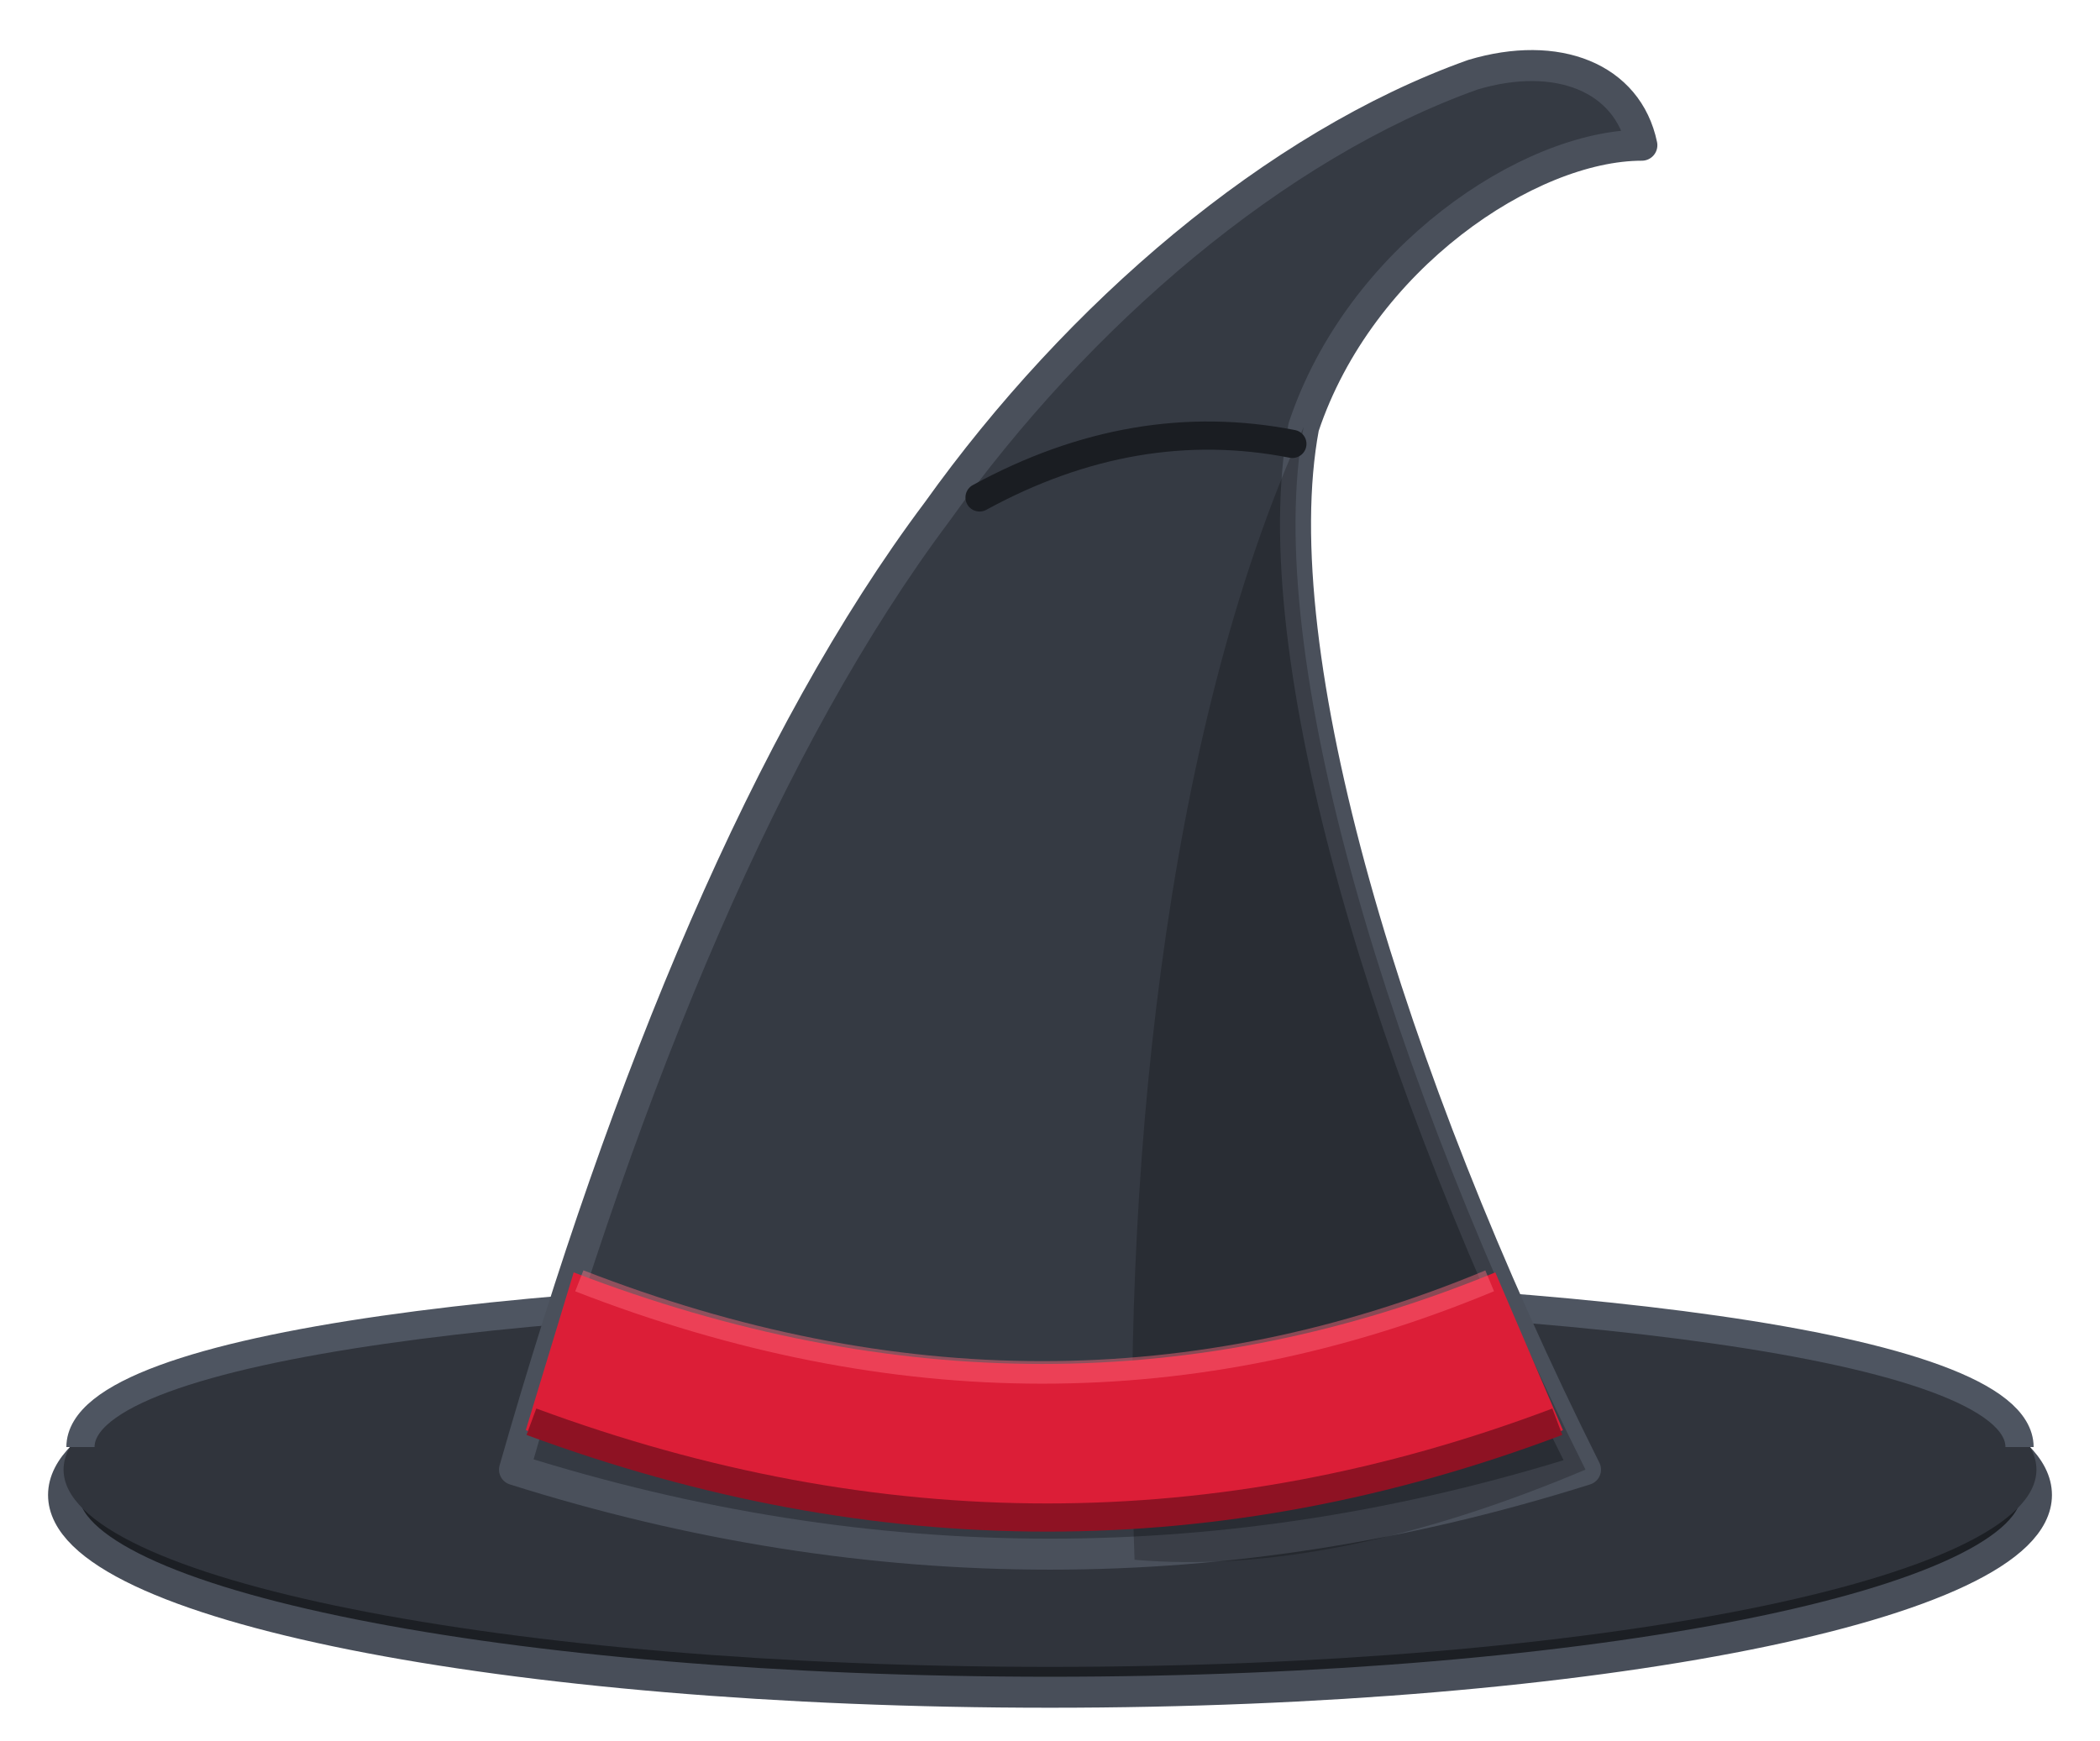
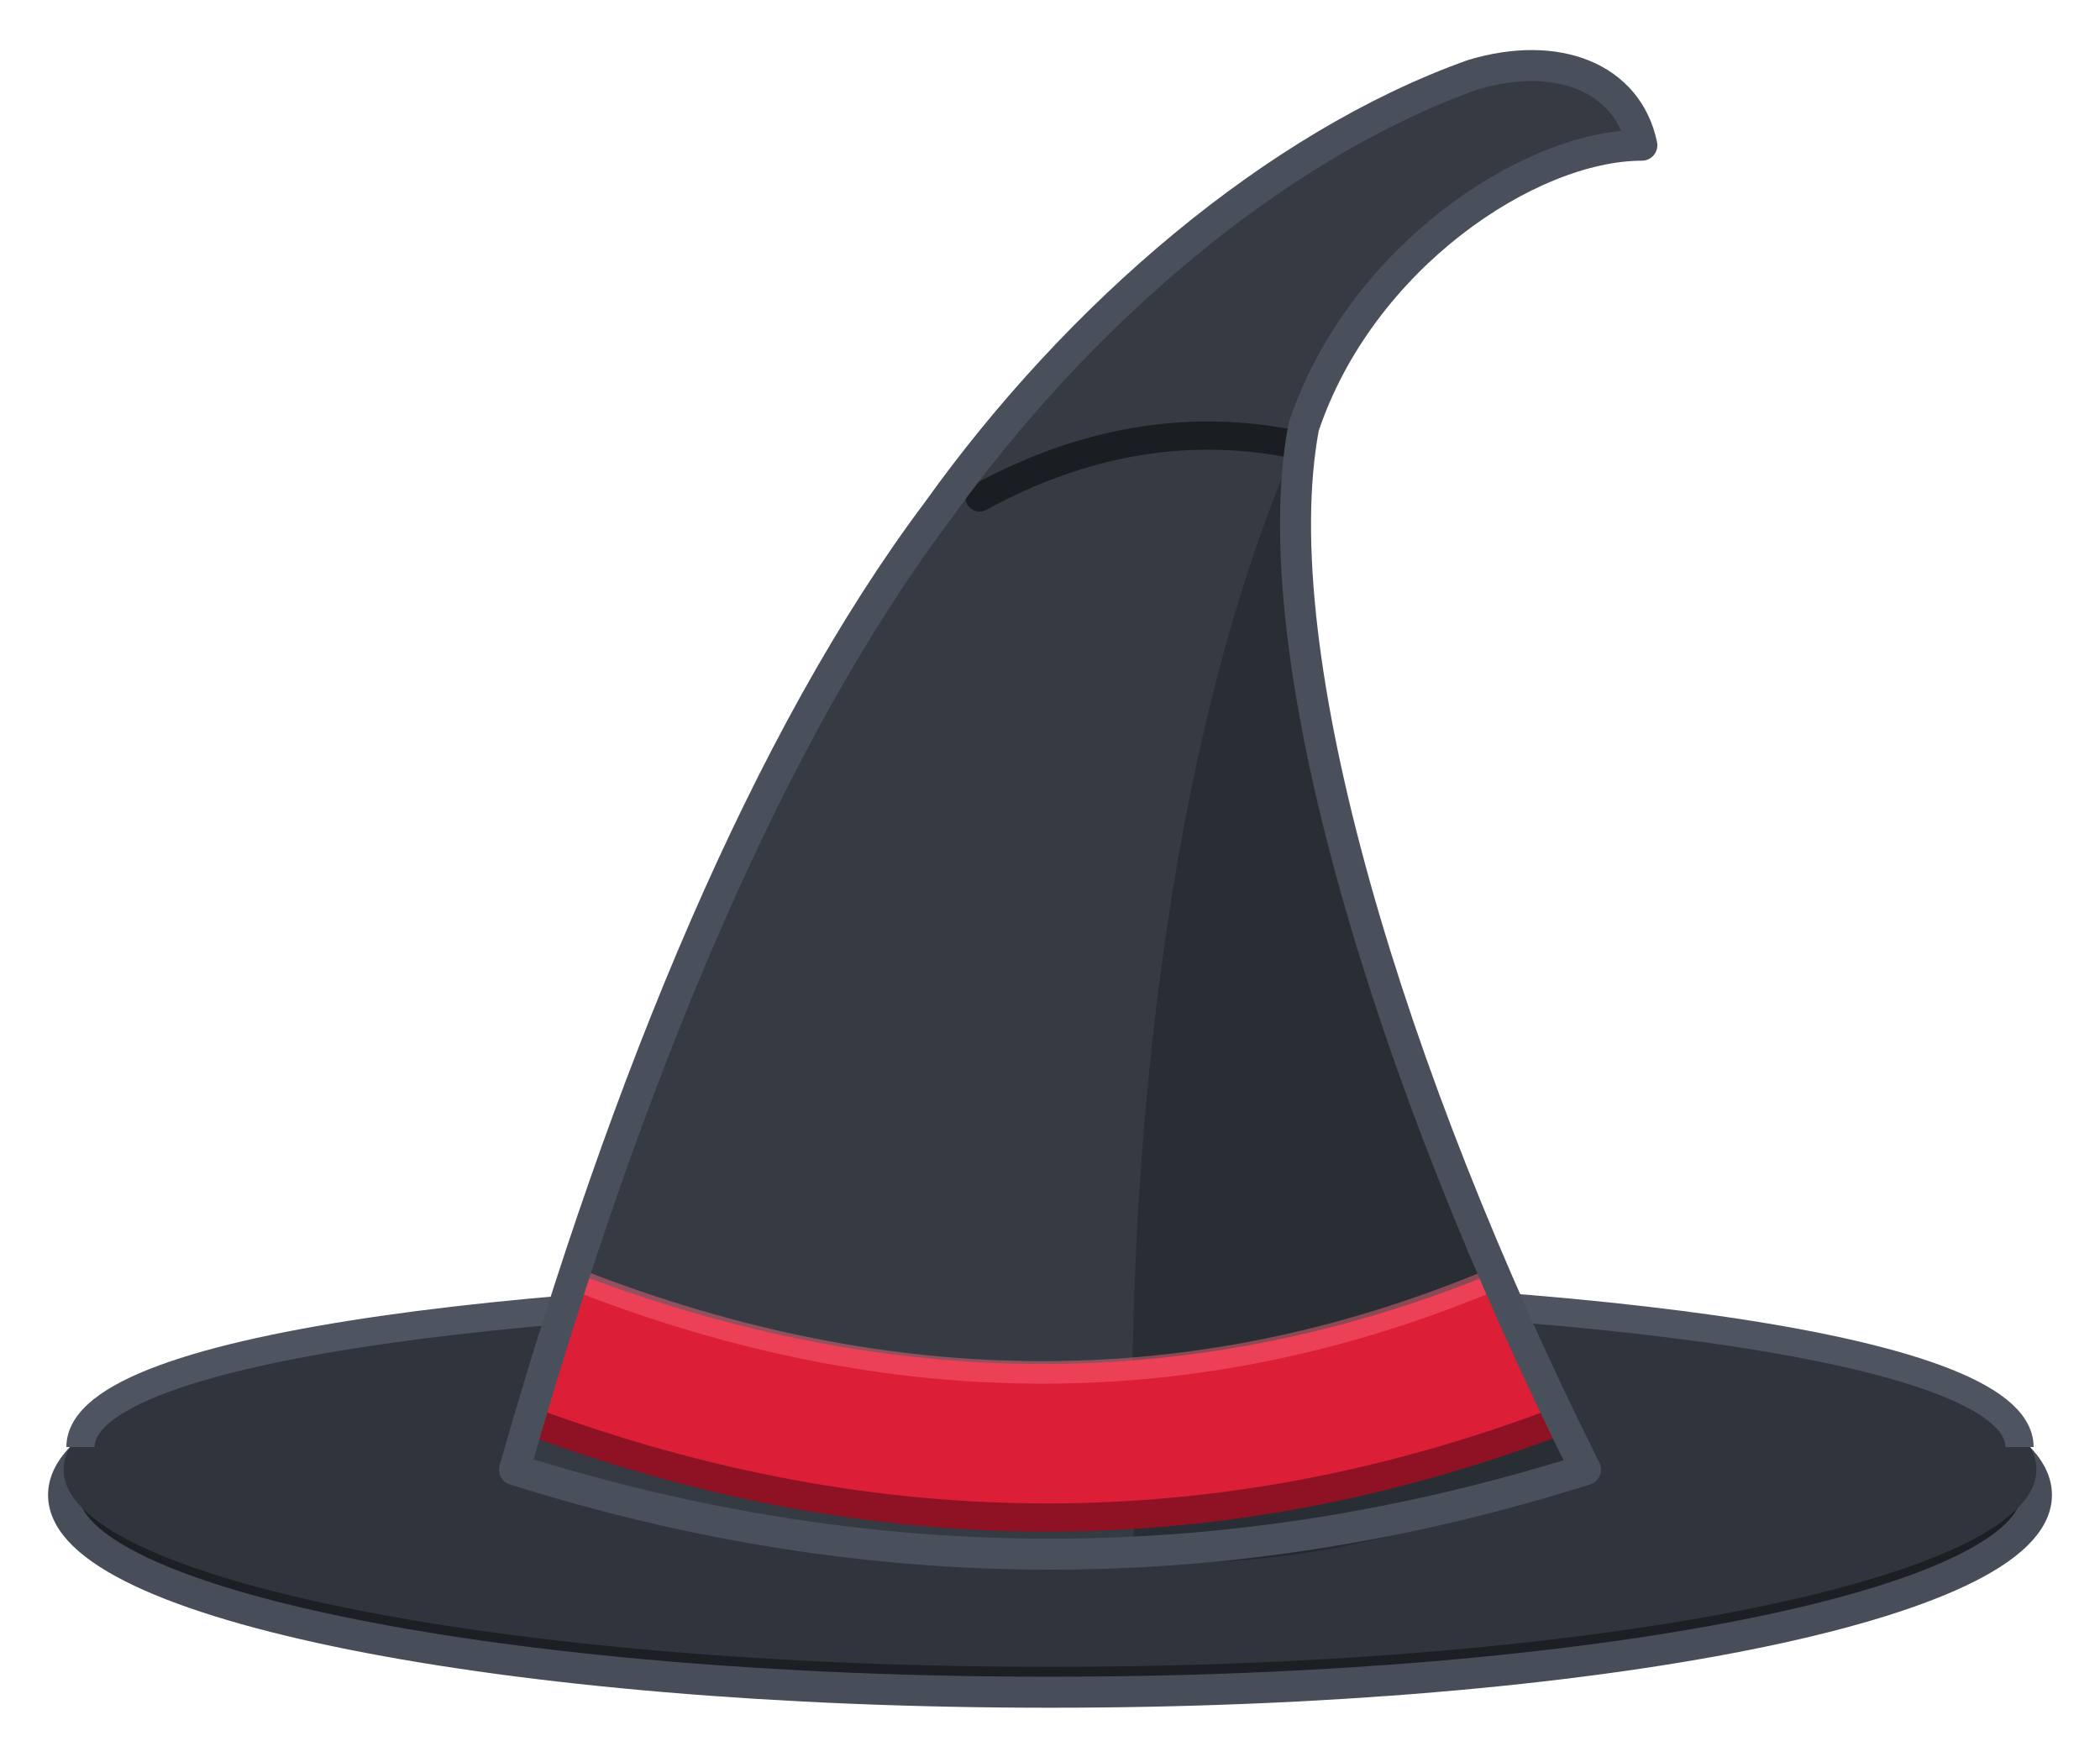
<svg xmlns="http://www.w3.org/2000/svg" width="76" height="63" viewBox="22 0 76 63">
  <g transform="translate(60 110) rotate(0 0 0) scale(1.02 1.02) translate(-60 -110) translate(0 0)">
    <g />
    <g transform="translate(0 -1.69) rotate(0 60 56) rotate(0 25 56)">
      <path d="M25 56.9C25 53.03 40.67 49.9 60 49.9C79.33 49.9 95 53.03 95 56.9C95 60.77 79.33 63.9 60 63.9C40.67 63.9 25 60.77 25 56.9Z" fill="#1C1F24" stroke="#484E59" stroke-width="1.1" />
      <path d="M25 56C25 52.13 40.67 49 60 49C79.33 49 95 52.13 95 56C95 59.87 79.33 63 60 63C40.67 63 25 59.87 25 56Z" fill="#30343C" />
      <path d="M25.6 55.2C25.6 47.8 94.4 47.8 94.4 55.2" fill="none" stroke="#4E5561" stroke-width="1" />
-       <path d="M41 56C45 42 50 30 56 22C61 15 68 9 75 6.5C78 5.6 80.5 6.6 81 9C77 9 71 13 69 19C67.5 27 72 42 79 56Q60 62 41 56Z" fill="#353A43" stroke="#4A505B" stroke-width="1.1" stroke-linejoin="round" />
+       <path d="M41 56C45 42 50 30 56 22C61 15 68 9 75 6.5C78 5.6 80.5 6.6 81 9C77 9 71 13 69 19C67.5 27 72 42 79 56Q60 62 41 56Z" fill="#353A43" />
      <path d="M69 19C67.5 27 72 42 79 56Q70 59.8 63 59.2C62.5 46 64 30 69 19Z" fill="#000000" opacity="0.22" />
      <path d="M57.5 21.5Q63 18.5 68.6 19.6" fill="none" stroke="#1A1D22" stroke-width="1" stroke-linecap="round" />
      <path d="M43.1 49Q60 55.5 75.8 49L78.2 54.6Q60 61.4 41.4 54.6Z" fill="#DC1E37" />
      <path d="M43.3 49.3Q60 55.8 75.6 49.3" fill="none" stroke="#FF6B7D" stroke-width="0.8" opacity="0.45" />
      <path d="M41.6 54.3Q60 61.1 78 54.3" fill="none" stroke="#8E1223" stroke-width="1" />
+       <path d="M41 56C45 42 50 30 56 22C61 15 68 9 75 6.5C78 5.6 80.5 6.6 81 9C77 9 71 13 69 19C67.5 27 72 42 79 56Q60 62 41 56Z" fill="none" stroke="#4A505B" stroke-width="1.1" stroke-linejoin="round" />
    </g>
  </g>
</svg>
